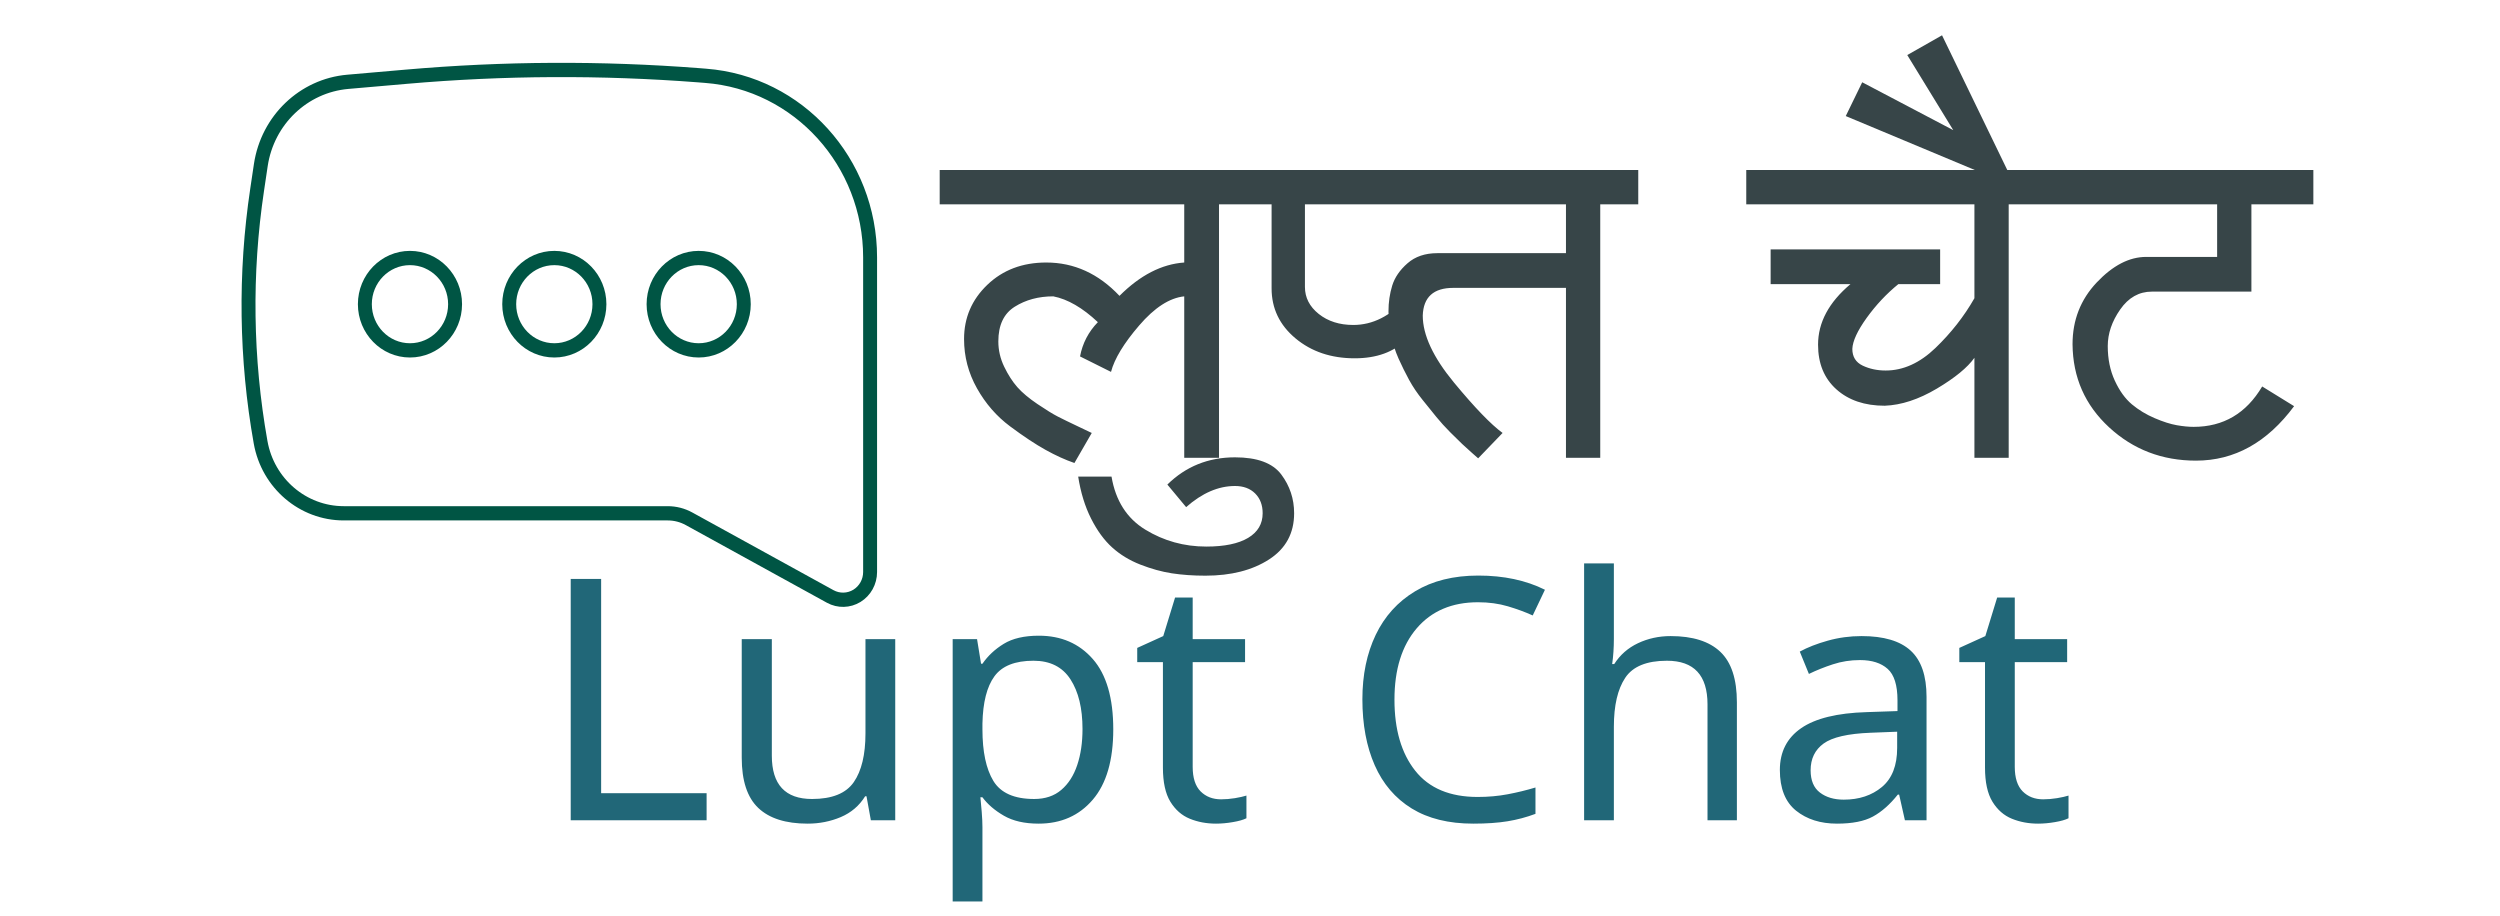
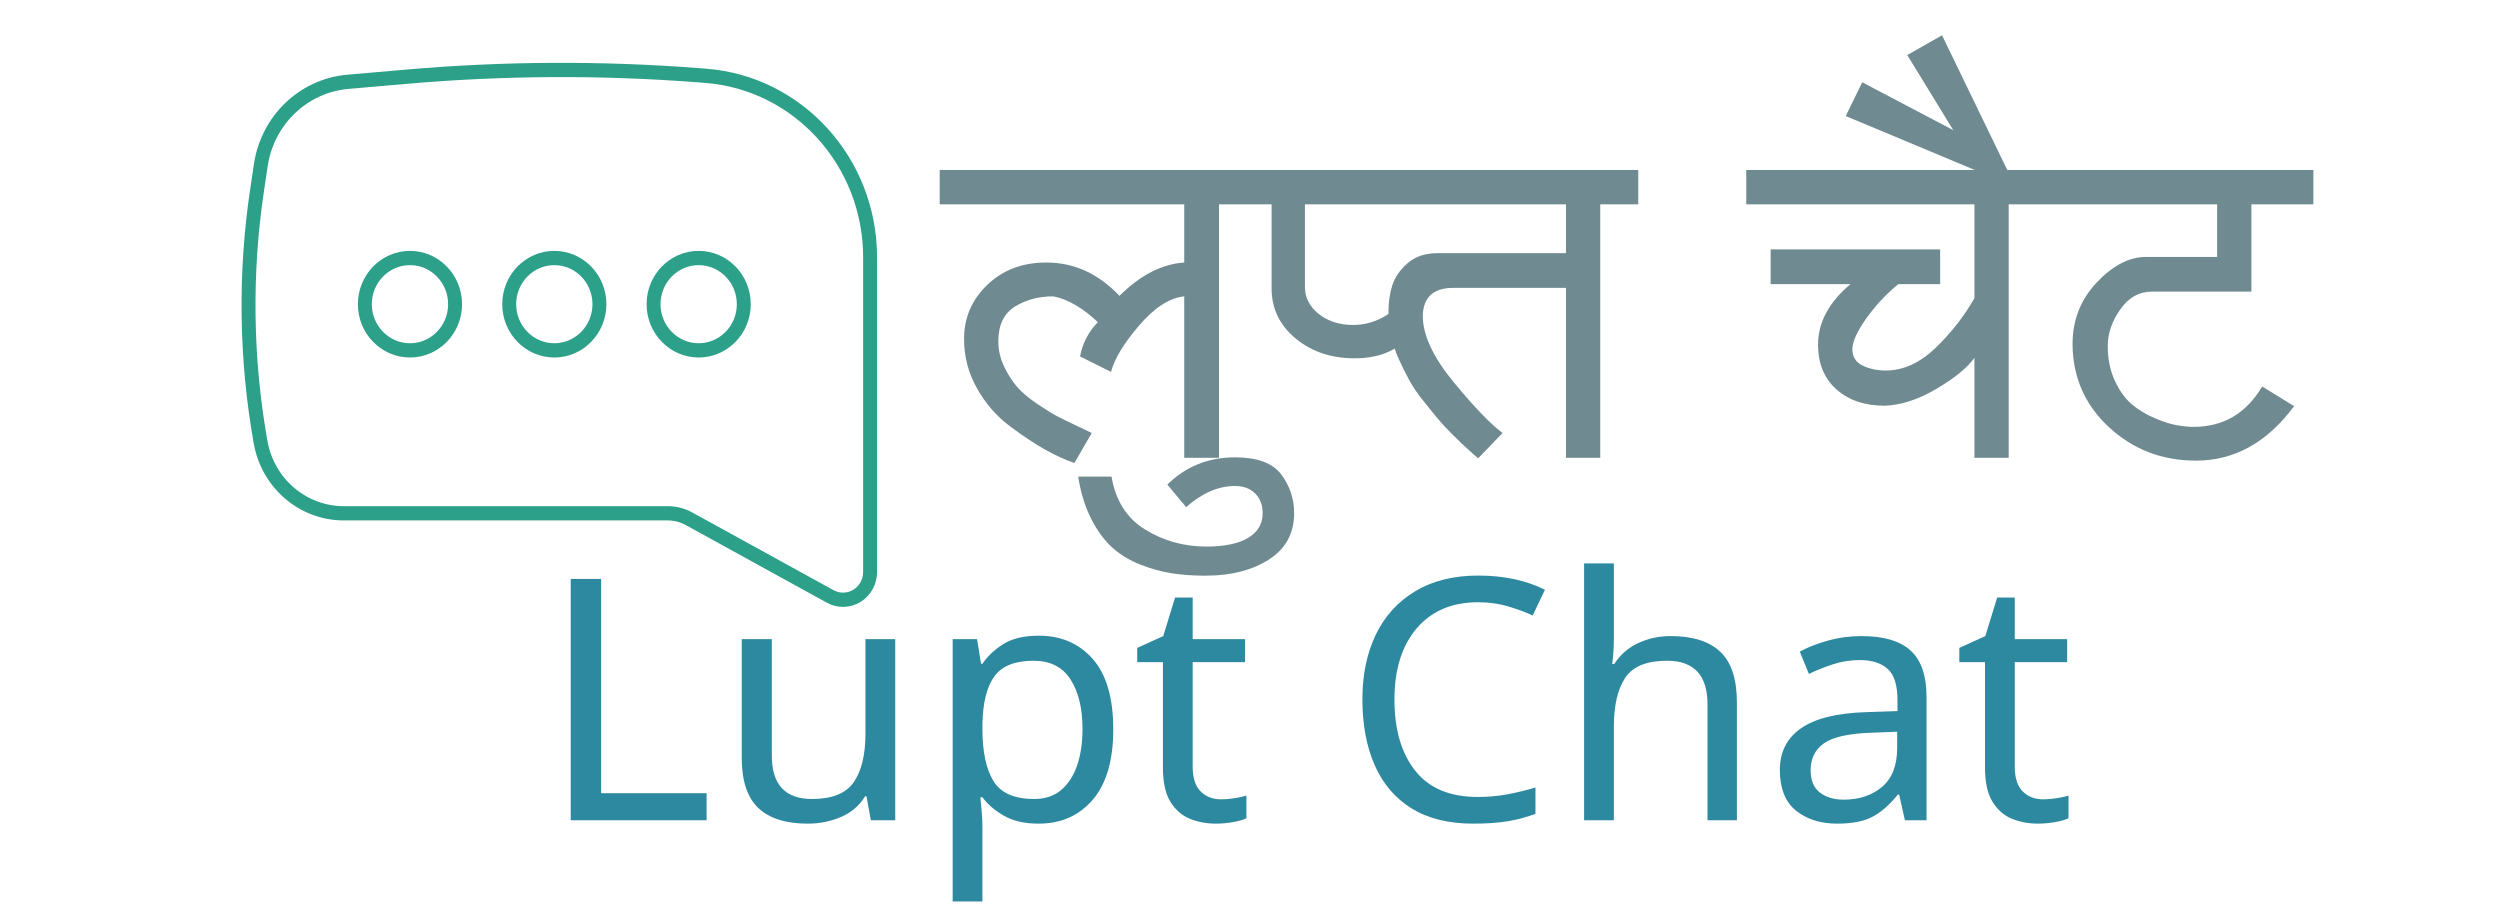
<svg xmlns="http://www.w3.org/2000/svg" width="710" height="260" viewBox="0 0 710 260" version="1.1" id="svg8">
  <defs id="defs2" />
  <g id="layer1">
-     <text xml:space="preserve" style="font-style:normal;font-weight:normal;font-size:96px;line-height:1.25;font-family:sans-serif;fill:#216778;fill-opacity:1;stroke:none;" x="152.769" y="232.96" id="text52">
-       <tspan id="tspan50" x="152.769" y="232.96" style="font-style:normal;font-variant:normal;font-weight:normal;font-stretch:normal;font-size:96px;font-family:Itim;-inkscape-font-specification:Itim;fill:#216778;">Lupt Chat </tspan>
+     <text xml:space="preserve" style="font-style:normal;font-weight:normal;font-size:96px;line-height:1.25;font-family:sans-serif;fill:#2c89a0;fill-opacity:1;stroke:none;" x="152.769" y="232.96" id="text52">
+       <tspan id="tspan50" x="152.769" y="232.96" style="font-style:normal;font-variant:normal;font-weight:normal;font-stretch:normal;font-size:96px;font-family:Itim;-inkscape-font-specification:Itim;fill:#2c89a0;">Lupt Chat </tspan>
    </text>
-     <text xml:space="preserve" style="font-style:normal;font-variant:normal;font-weight:normal;font-stretch:normal;font-size:133.333px;line-height:1.25;font-family:Teko;-inkscape-font-specification:Teko;fill:#374548;fill-opacity:1;stroke:none" x="268.198" y="130.027" id="text56">
-       <tspan id="tspan54" x="268.198" y="130.027" style="font-style:normal;font-variant:normal;font-weight:500;font-stretch:normal;font-size:133.333px;font-family:Rajdhani;-inkscape-font-specification:'Rajdhani Medium';fill:#374548">लुप्त चैट</tspan>
+     <text xml:space="preserve" style="font-style:normal;font-variant:normal;font-weight:normal;font-stretch:normal;font-size:133.333px;line-height:1.25;font-family:Teko;-inkscape-font-specification:Teko;fill:#6f8a91;fill-opacity:1;stroke:none;" x="268.198" y="130.027" id="text56">
+       <tspan id="tspan54" x="268.198" y="130.027" style="font-style:normal;font-variant:normal;font-weight:500;font-stretch:normal;font-size:133.333px;font-family:Rajdhani;-inkscape-font-specification:'Rajdhani Medium';fill:#6f8a91;">लुप्त चैट</tspan>
    </text>
-     <g style="fill:#d45500;stroke:#005544;stroke-width:0.386;stroke-miterlimit:4;stroke-dasharray:none" id="g49" transform="matrix(-10.24921,0,0,10.49235,280.4186,-26.40189)">
-       <path d="M 8,9.5 C 7.31,9.5 6.75,10.06 6.75,10.75 6.75,11.44 7.31,12 8,12 8.69,12 9.25,11.44 9.25,10.75 9.25,10.06 8.69,9.5 8,9.5 Z" fill="#000000" id="path29" style="fill:none;stroke:#005544;stroke-width:0.386;stroke-miterlimit:4;stroke-dasharray:none" />
-       <path d="m 12,9.5 c -0.69,0 -1.25,0.56 -1.25,1.25 0,0.69 0.56,1.25 1.25,1.25 0.69,0 1.25,-0.56 1.25,-1.25 0,-0.69 -0.56,-1.25 -1.25,-1.25 z" fill="#000000" id="path31" style="fill:none;stroke:#005544;stroke-width:0.386;stroke-miterlimit:4;stroke-dasharray:none" />
-       <path d="m 14.75,10.75 c 0,-0.69 0.56,-1.25 1.25,-1.25 0.69,0 1.25,0.56 1.25,1.25 0,0.69 -0.56,1.25 -1.25,1.25 -0.69,0 -1.25,-0.56 -1.25,-1.25 z" fill="#000000" id="path33" style="fill:none;stroke:#005544;stroke-width:0.386;stroke-miterlimit:4;stroke-dasharray:none" />
-       <path fill-rule="evenodd" clip-rule="evenodd" d="M 16.101,4.593 C 13.406,4.363 10.698,4.35 8.002,4.553 L 7.809,4.568 C 5.237,4.761 3.25,6.904 3.25,9.483 V 18 c 0,0.264 0.139,0.508 0.365,0.644 0.226,0.135 0.507,0.142 0.74,0.017 L 8.266,16.559 C 8.448,16.461 8.651,16.41 8.858,16.41 H 17.834 c 1.132,0 2.102,-0.809 2.305,-1.923 0.411,-2.257 0.444,-4.567 0.096,-6.835 L 20.133,6.983 C 19.946,5.767 18.951,4.836 17.724,4.731 Z" fill="#000000" id="path35" style="fill:none;stroke:#005544;stroke-width:0.386;stroke-miterlimit:4;stroke-dasharray:none" />
+     <g style="fill:#d45500;stroke:#2ca089;stroke-width:0.386;stroke-miterlimit:4;stroke-dasharray:none" id="g49" transform="matrix(-10.24921,0,0,10.49235,280.4186,-26.40189)">
+       <path d="M 8,9.5 C 7.31,9.5 6.75,10.06 6.75,10.75 6.75,11.44 7.31,12 8,12 8.69,12 9.25,11.44 9.25,10.75 9.25,10.06 8.69,9.5 8,9.5 Z" fill="#000000" id="path29" style="fill:none;stroke:#2ca089;stroke-width:0.386;stroke-miterlimit:4;stroke-dasharray:none" />
+       <path d="m 12,9.5 c -0.69,0 -1.25,0.56 -1.25,1.25 0,0.69 0.56,1.25 1.25,1.25 0.69,0 1.25,-0.56 1.25,-1.25 0,-0.69 -0.56,-1.25 -1.25,-1.25 z" fill="#000000" id="path31" style="fill:none;stroke:#2ca089;stroke-width:0.386;stroke-miterlimit:4;stroke-dasharray:none" />
+       <path d="m 14.75,10.75 c 0,-0.69 0.56,-1.25 1.25,-1.25 0.69,0 1.25,0.56 1.25,1.25 0,0.69 -0.56,1.25 -1.25,1.25 -0.69,0 -1.25,-0.56 -1.25,-1.25 z" fill="#000000" id="path33" style="fill:none;stroke:#2ca089;stroke-width:0.386;stroke-miterlimit:4;stroke-dasharray:none" />
+       <path fill-rule="evenodd" clip-rule="evenodd" d="M 16.101,4.593 C 13.406,4.363 10.698,4.35 8.002,4.553 L 7.809,4.568 C 5.237,4.761 3.25,6.904 3.25,9.483 V 18 c 0,0.264 0.139,0.508 0.365,0.644 0.226,0.135 0.507,0.142 0.74,0.017 L 8.266,16.559 C 8.448,16.461 8.651,16.41 8.858,16.41 H 17.834 c 1.132,0 2.102,-0.809 2.305,-1.923 0.411,-2.257 0.444,-4.567 0.096,-6.835 L 20.133,6.983 C 19.946,5.767 18.951,4.836 17.724,4.731 Z" fill="#000000" id="path35" style="fill:none;stroke:#2ca089;stroke-width:0.386;stroke-miterlimit:4;stroke-dasharray:none" />
    </g>
  </g>
</svg>
